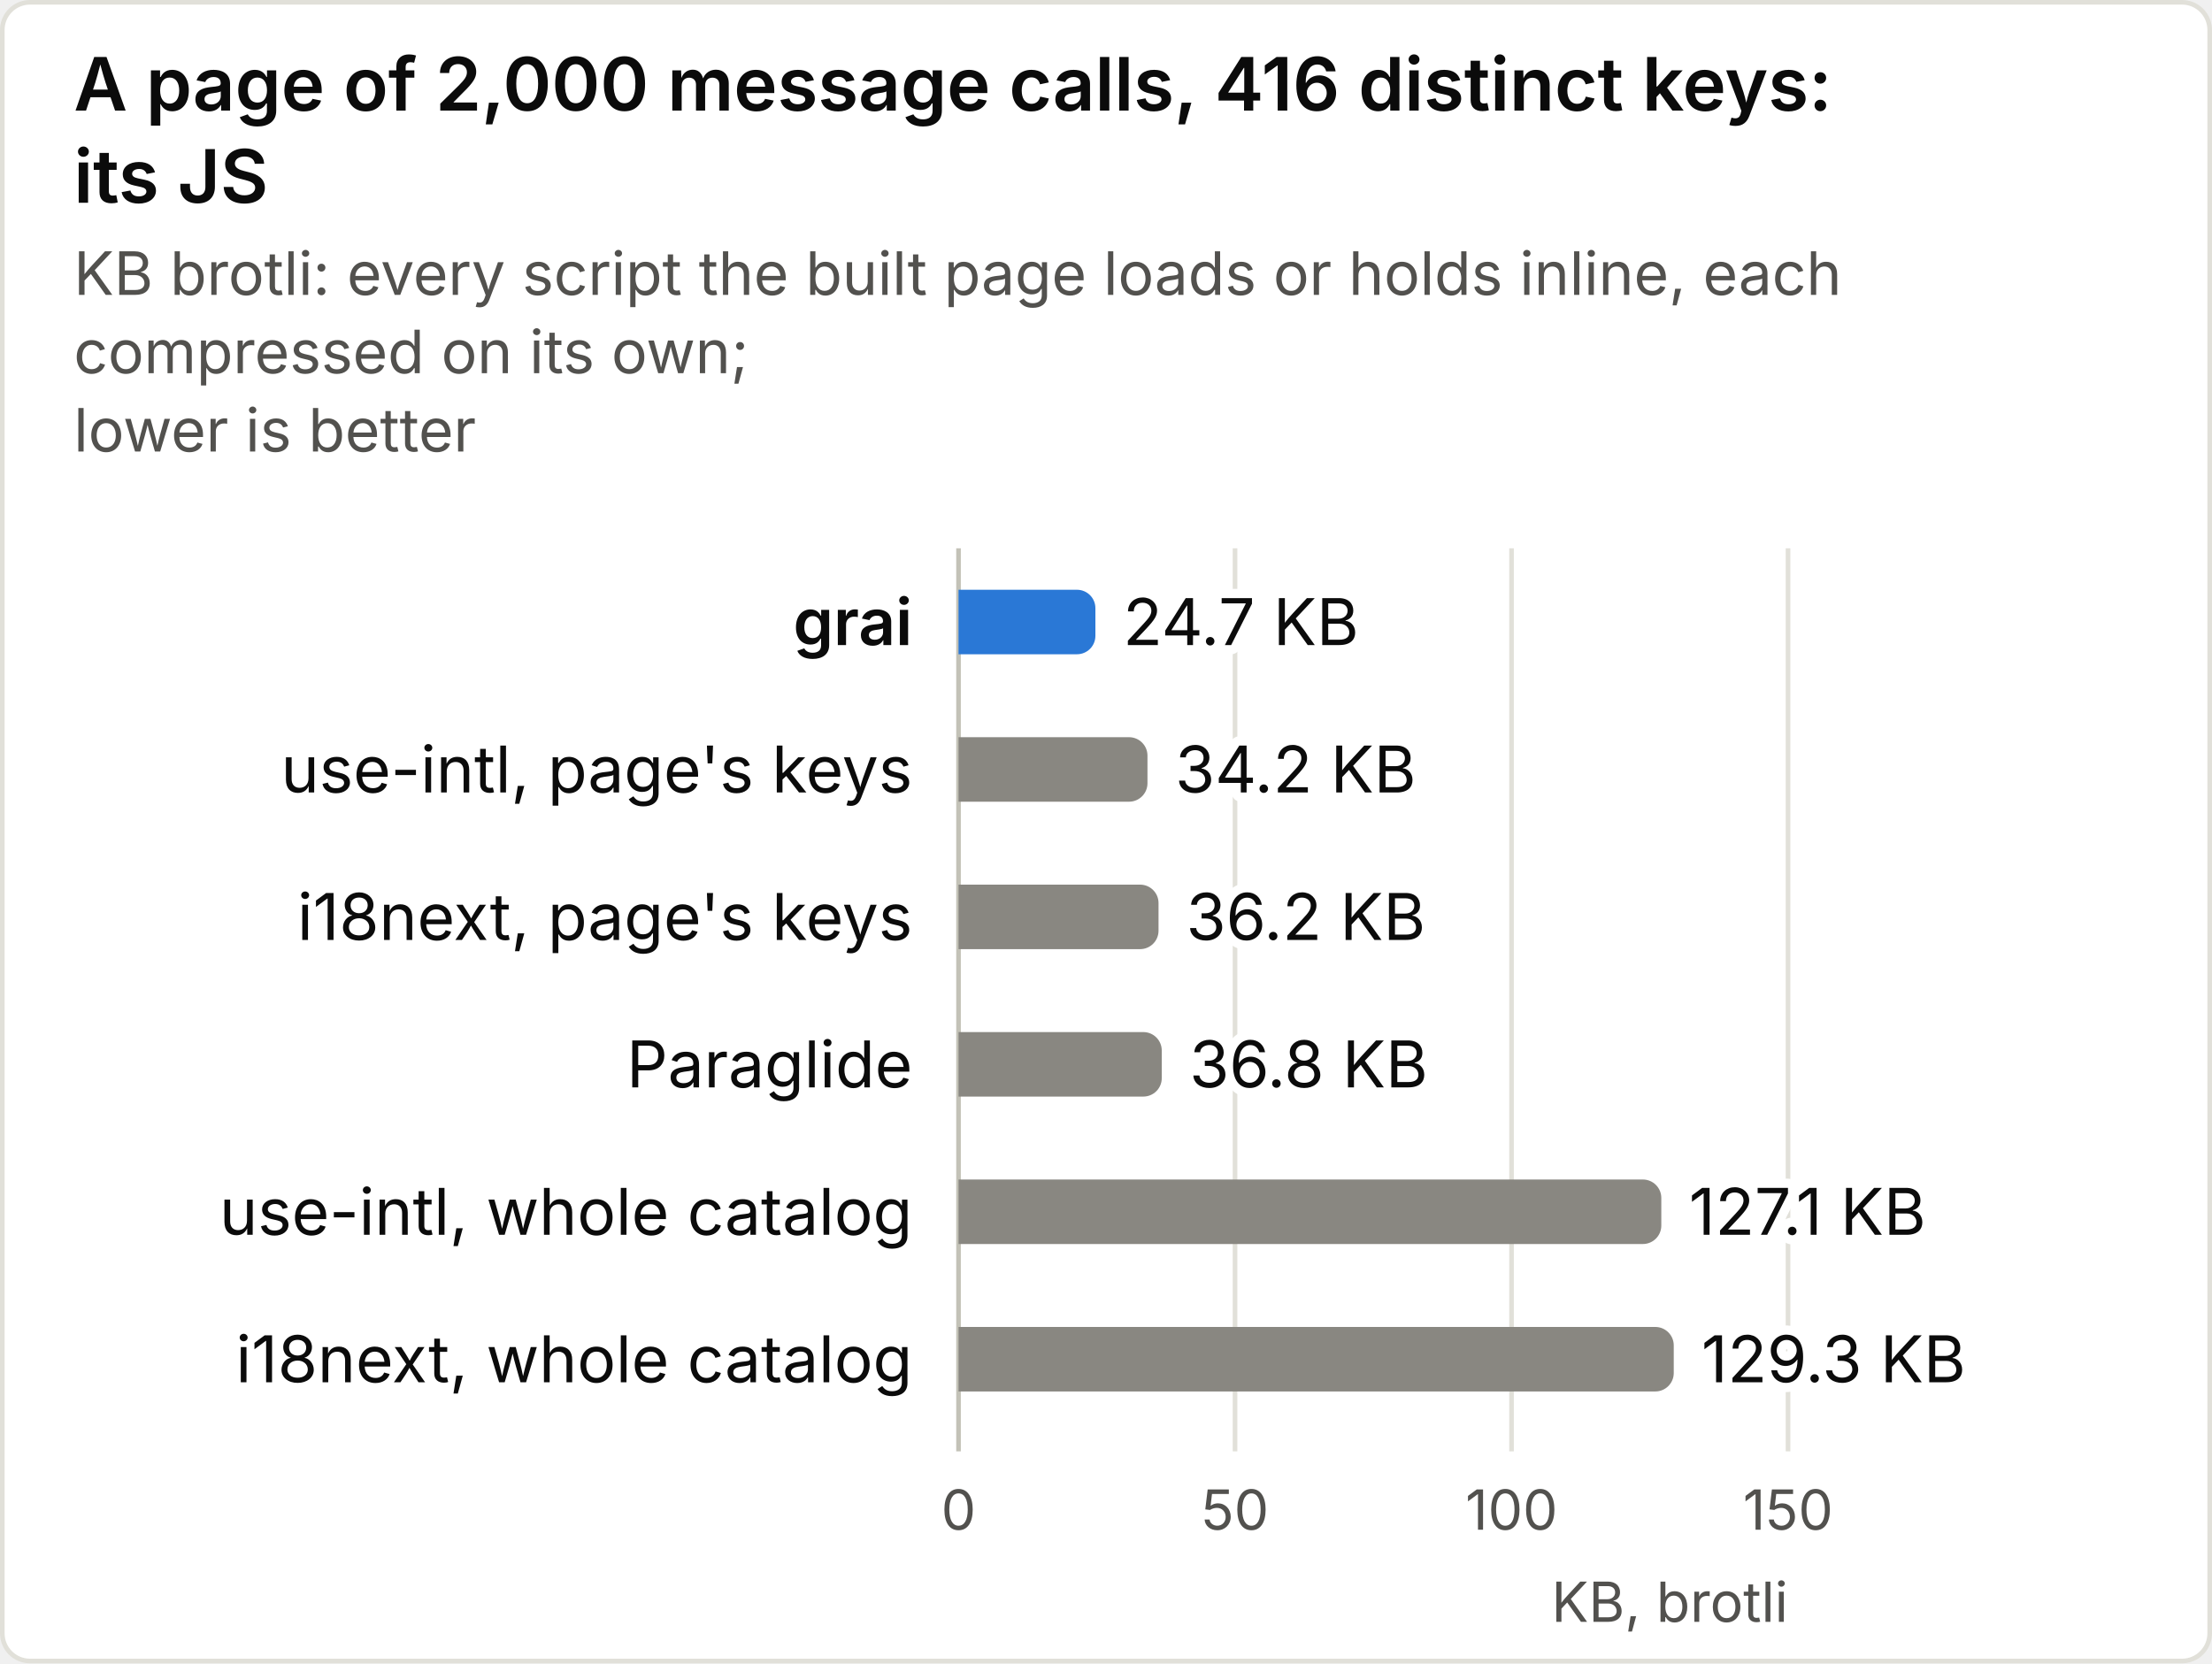
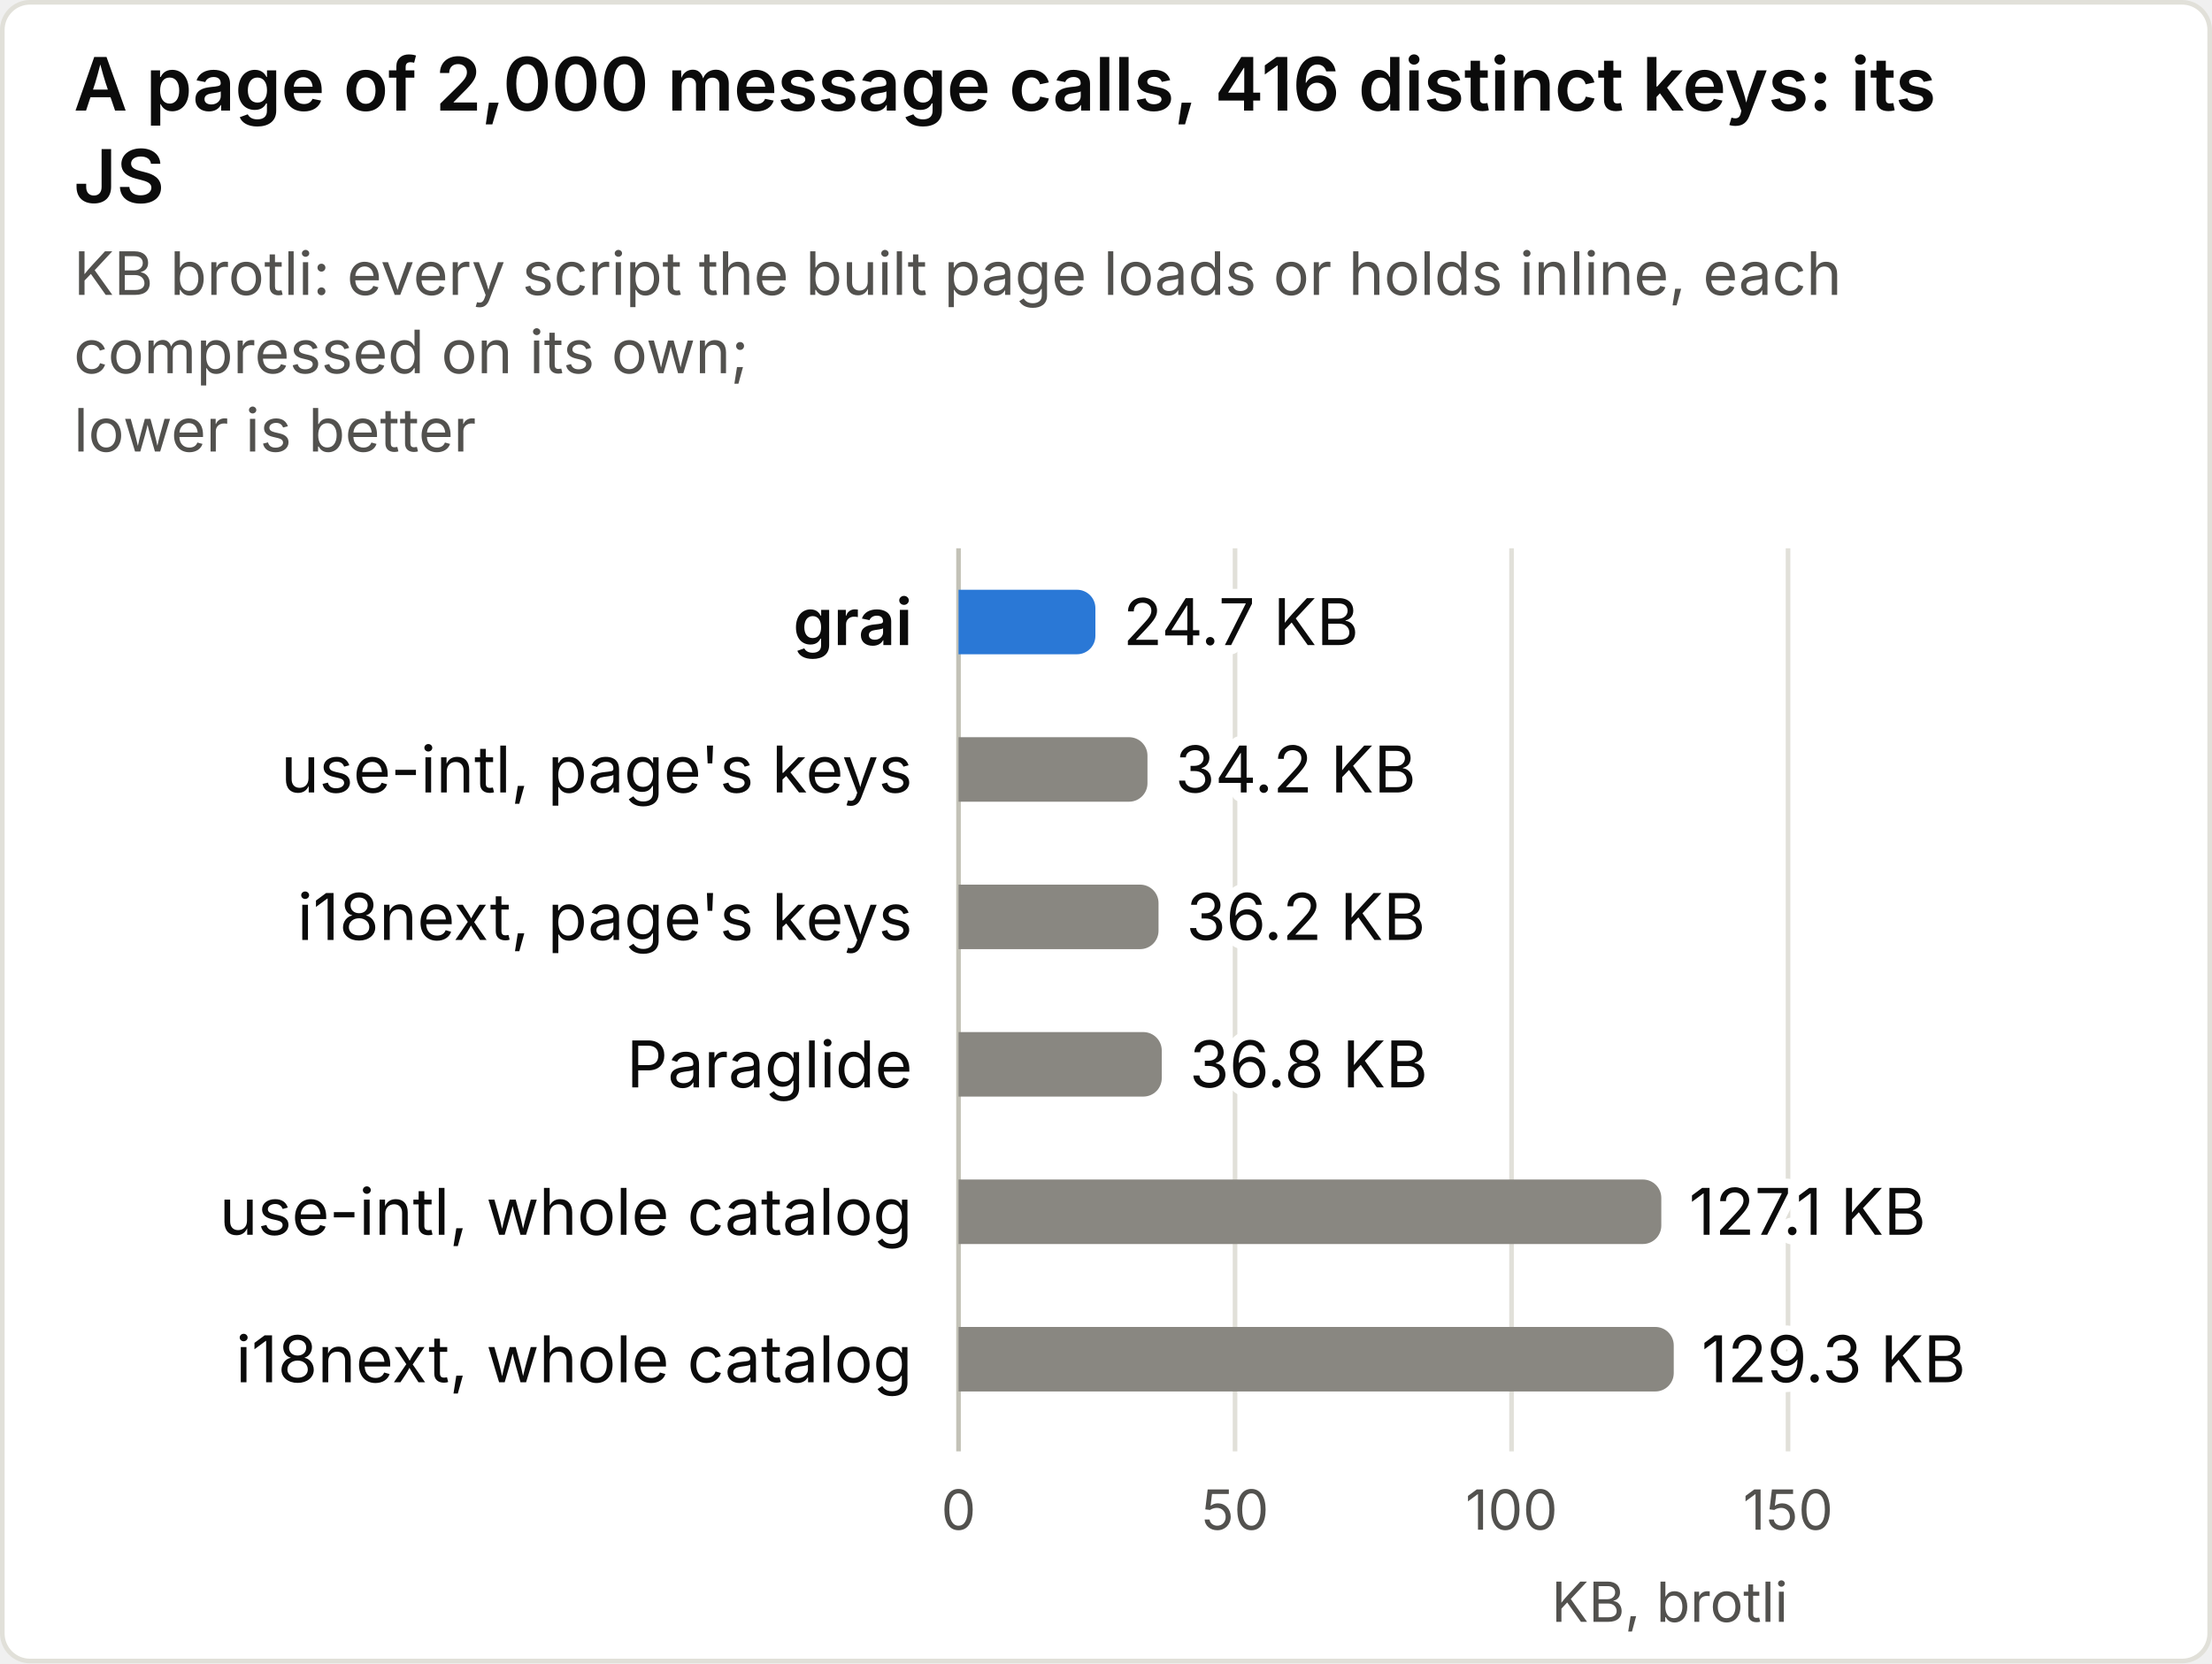
<svg xmlns="http://www.w3.org/2000/svg" viewBox="0 0 480 361" width="480" height="361" font-family="system-ui, -apple-system, 'Segoe UI', sans-serif">
  <rect x="0.5" y="0.5" width="479" height="360" rx="6" fill="#ffffff" stroke="#e1e0d9" />
-   <text x="16" y="24" font-size="16" font-weight="600" fill="#0b0b0b">A page of 2,000 message calls, 416 distinct keys:</text>
-   <text x="16" y="44" font-size="16" font-weight="600" fill="#0b0b0b">its JS</text>
+   <text x="16" y="24" font-size="16" font-weight="600" fill="#0b0b0b">A page of 2,000 message calls, 416 distinct keys: its</text>
+   <text x="16" y="44" font-size="16" font-weight="600" fill="#0b0b0b">JS</text>
  <text x="16" y="64" font-size="13" fill="#52514e">KB brotli: every script the built page loads or holds inline, each</text>
  <text x="16" y="81" font-size="13" fill="#52514e">compressed on its own;</text>
  <text x="16" y="98" font-size="13" fill="#52514e">lower is better</text>
  <line x1="208" y1="119" x2="208" y2="315" stroke="#c3c2b7" stroke-width="1" />
  <text x="208" y="332" font-size="12" text-anchor="middle" fill="#52514e" style="font-variant-numeric: tabular-nums">0</text>
  <line x1="268" y1="119" x2="268" y2="315" stroke="#e1e0d9" stroke-width="1" />
  <text x="268" y="332" font-size="12" text-anchor="middle" fill="#52514e" style="font-variant-numeric: tabular-nums">50</text>
  <line x1="328" y1="119" x2="328" y2="315" stroke="#e1e0d9" stroke-width="1" />
  <text x="328" y="332" font-size="12" text-anchor="middle" fill="#52514e" style="font-variant-numeric: tabular-nums">100</text>
  <line x1="388" y1="119" x2="388" y2="315" stroke="#e1e0d9" stroke-width="1" />
  <text x="388" y="332" font-size="12" text-anchor="middle" fill="#52514e" style="font-variant-numeric: tabular-nums">150</text>
  <text x="198" y="140" font-size="14" text-anchor="end" font-weight="600" fill="#0b0b0b">grai</text>
  <path d="M208,128H233.7A4,4 0 0 1 237.7,132V138A4,4 0 0 1 233.7,142H208Z" fill="#2a78d6" />
  <text x="243.7" y="140" font-size="14" fill="#0b0b0b" stroke="#ffffff" stroke-width="4" stroke-linejoin="round" paint-order="stroke" style="font-variant-numeric: tabular-nums">24.7 KB</text>
  <text x="198" y="172" font-size="14" text-anchor="end" fill="#0b0b0b">use-intl, page's keys</text>
  <path d="M208,160H245A4,4 0 0 1 249,164V170A4,4 0 0 1 245,174H208Z" fill="#898781" />
  <text x="255" y="172" font-size="14" fill="#0b0b0b" stroke="#ffffff" stroke-width="4" stroke-linejoin="round" paint-order="stroke" style="font-variant-numeric: tabular-nums">34.2 KB</text>
  <text x="198" y="204" font-size="14" text-anchor="end" fill="#0b0b0b">i18next, page's keys</text>
  <path d="M208,192H247.4A4,4 0 0 1 251.4,196V202A4,4 0 0 1 247.4,206H208Z" fill="#898781" />
  <text x="257.4" y="204" font-size="14" fill="#0b0b0b" stroke="#ffffff" stroke-width="4" stroke-linejoin="round" paint-order="stroke" style="font-variant-numeric: tabular-nums">36.2 KB</text>
  <text x="198" y="236" font-size="14" text-anchor="end" fill="#0b0b0b">Paraglide</text>
  <path d="M208,224H248.1A4,4 0 0 1 252.1,228V234A4,4 0 0 1 248.1,238H208Z" fill="#898781" />
  <text x="258.1" y="236" font-size="14" fill="#0b0b0b" stroke="#ffffff" stroke-width="4" stroke-linejoin="round" paint-order="stroke" style="font-variant-numeric: tabular-nums">36.8 KB</text>
  <text x="198" y="268" font-size="14" text-anchor="end" fill="#0b0b0b">use-intl, whole catalog</text>
  <path d="M208,256H356.5A4,4 0 0 1 360.5,260V266A4,4 0 0 1 356.5,270H208Z" fill="#898781" />
  <text x="366.5" y="268" font-size="14" fill="#0b0b0b" stroke="#ffffff" stroke-width="4" stroke-linejoin="round" paint-order="stroke" style="font-variant-numeric: tabular-nums">127.1 KB</text>
  <text x="198" y="300" font-size="14" text-anchor="end" fill="#0b0b0b">i18next, whole catalog</text>
  <path d="M208,288H359.2A4,4 0 0 1 363.2,292V298A4,4 0 0 1 359.2,302H208Z" fill="#898781" />
  <text x="369.2" y="300" font-size="14" fill="#0b0b0b" stroke="#ffffff" stroke-width="4" stroke-linejoin="round" paint-order="stroke" style="font-variant-numeric: tabular-nums">129.3 KB</text>
  <text x="388" y="352" font-size="12" text-anchor="end" fill="#52514e">KB, brotli</text>
</svg>
